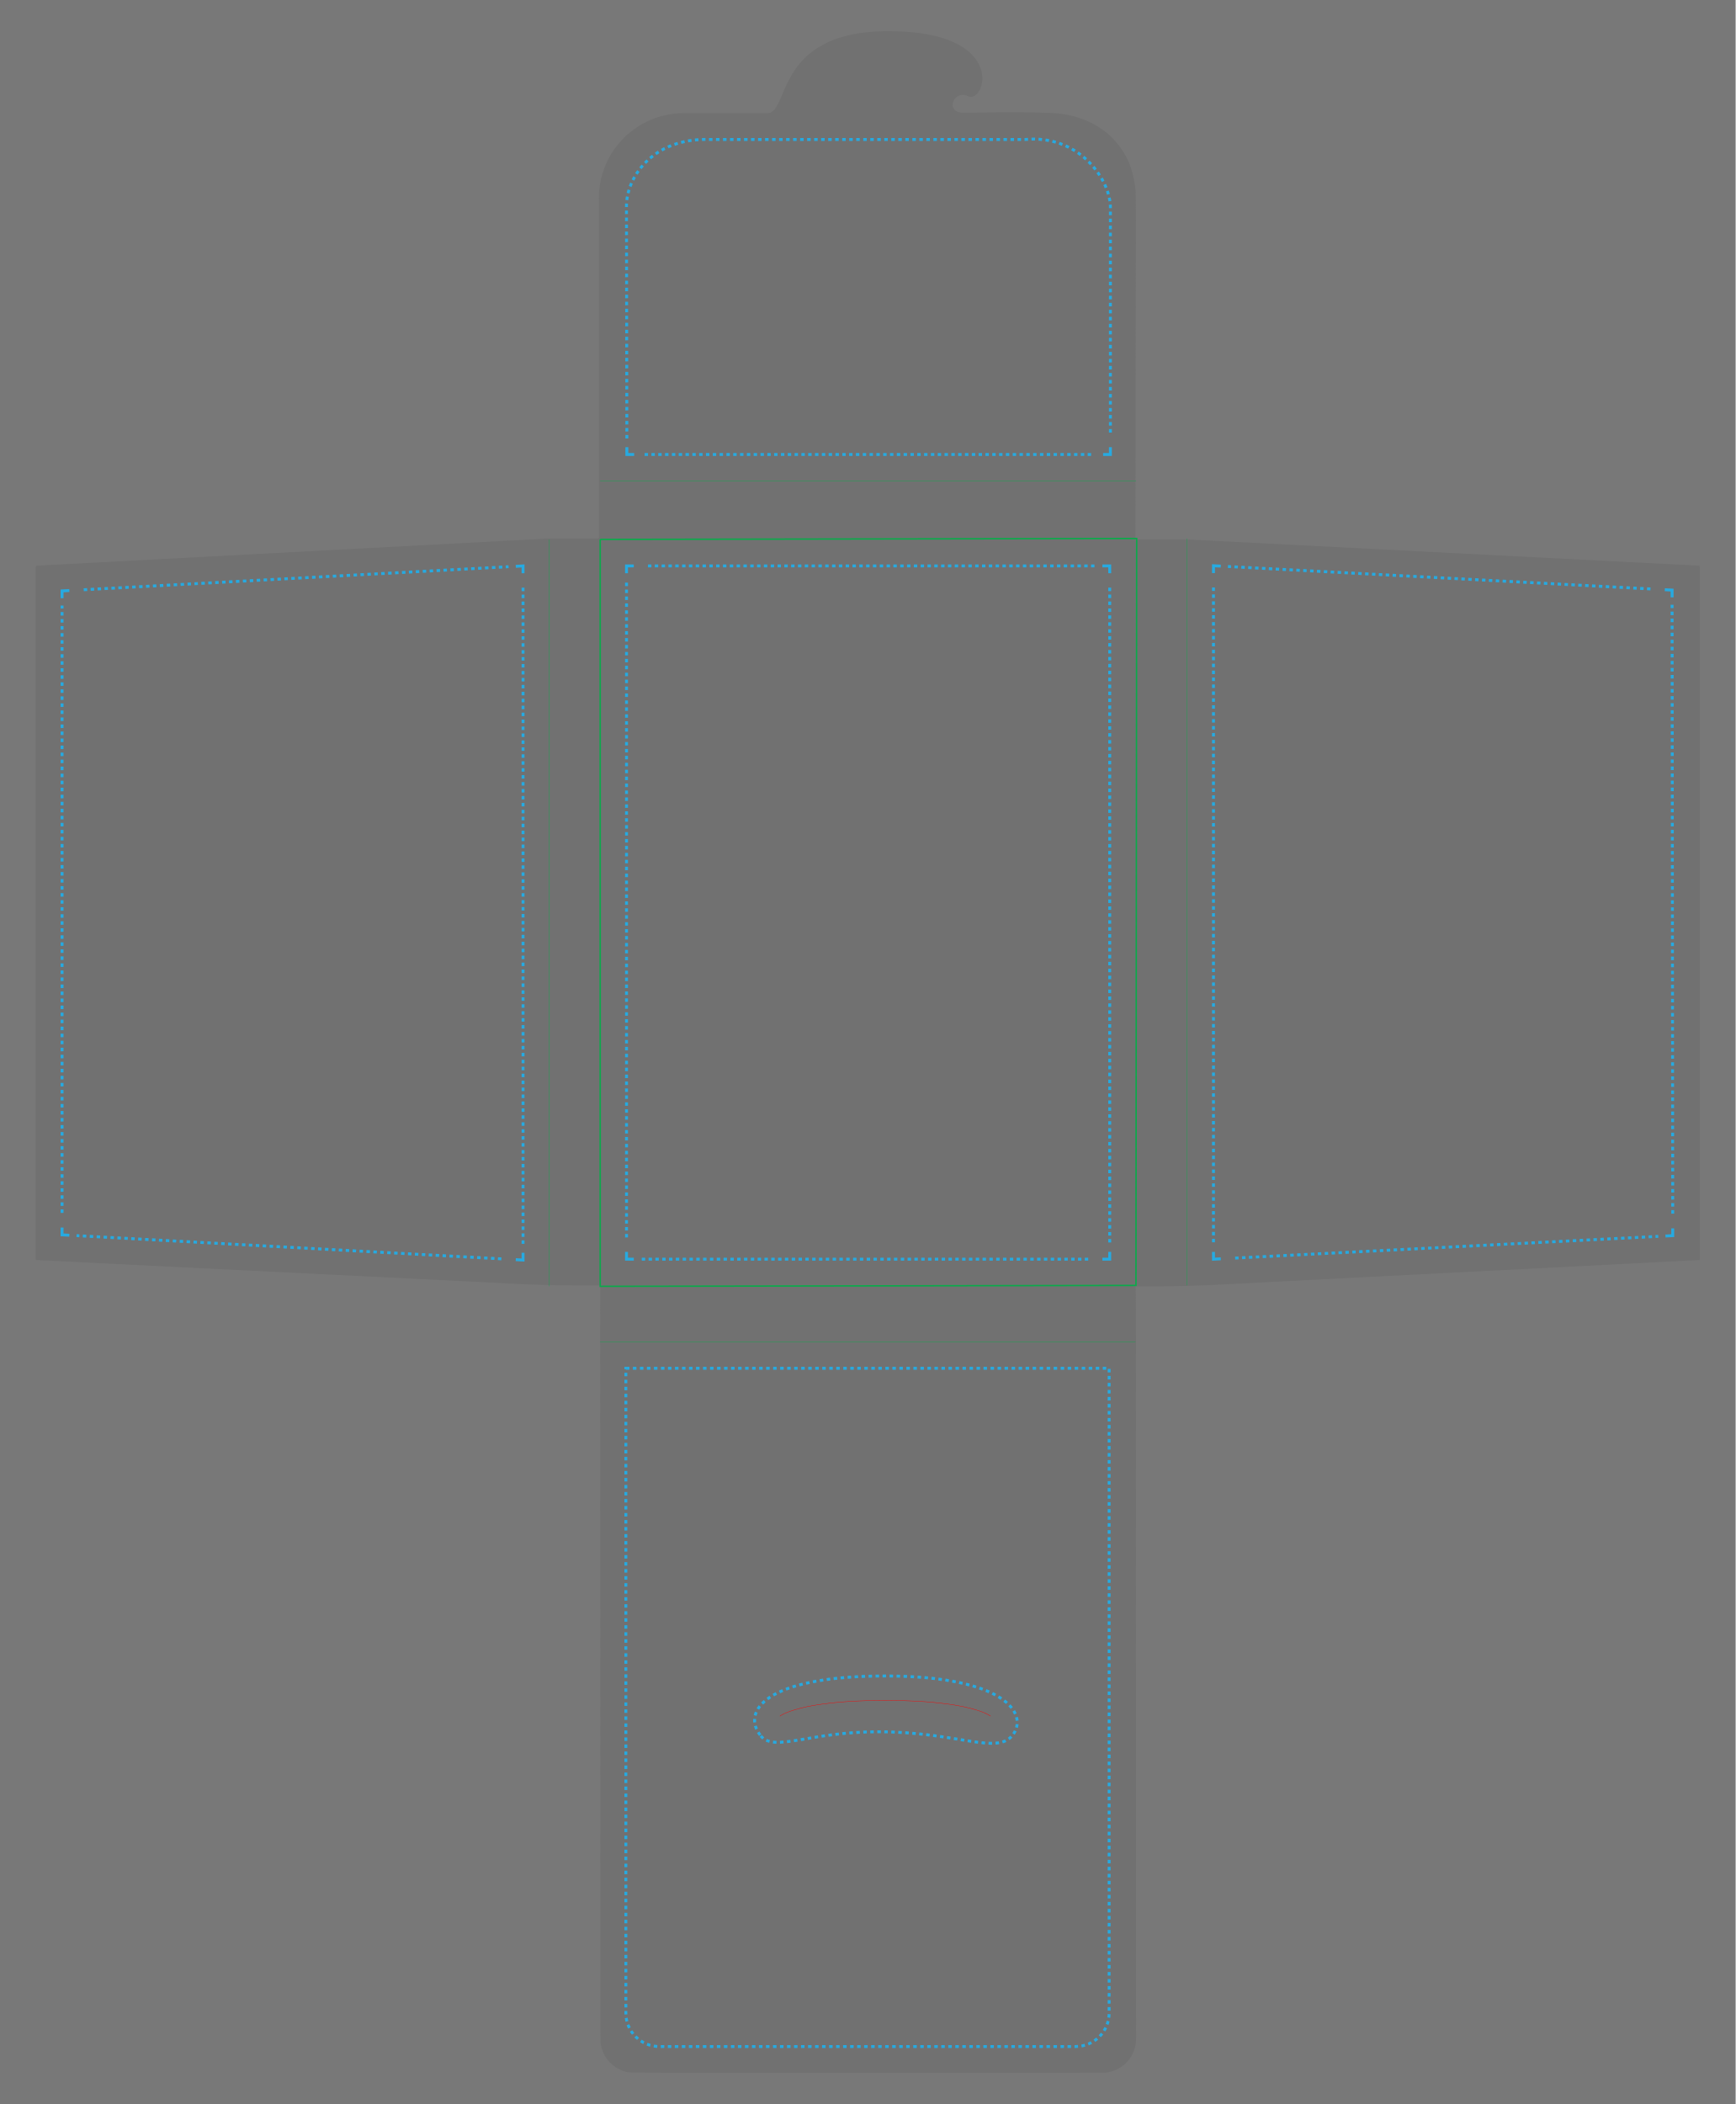
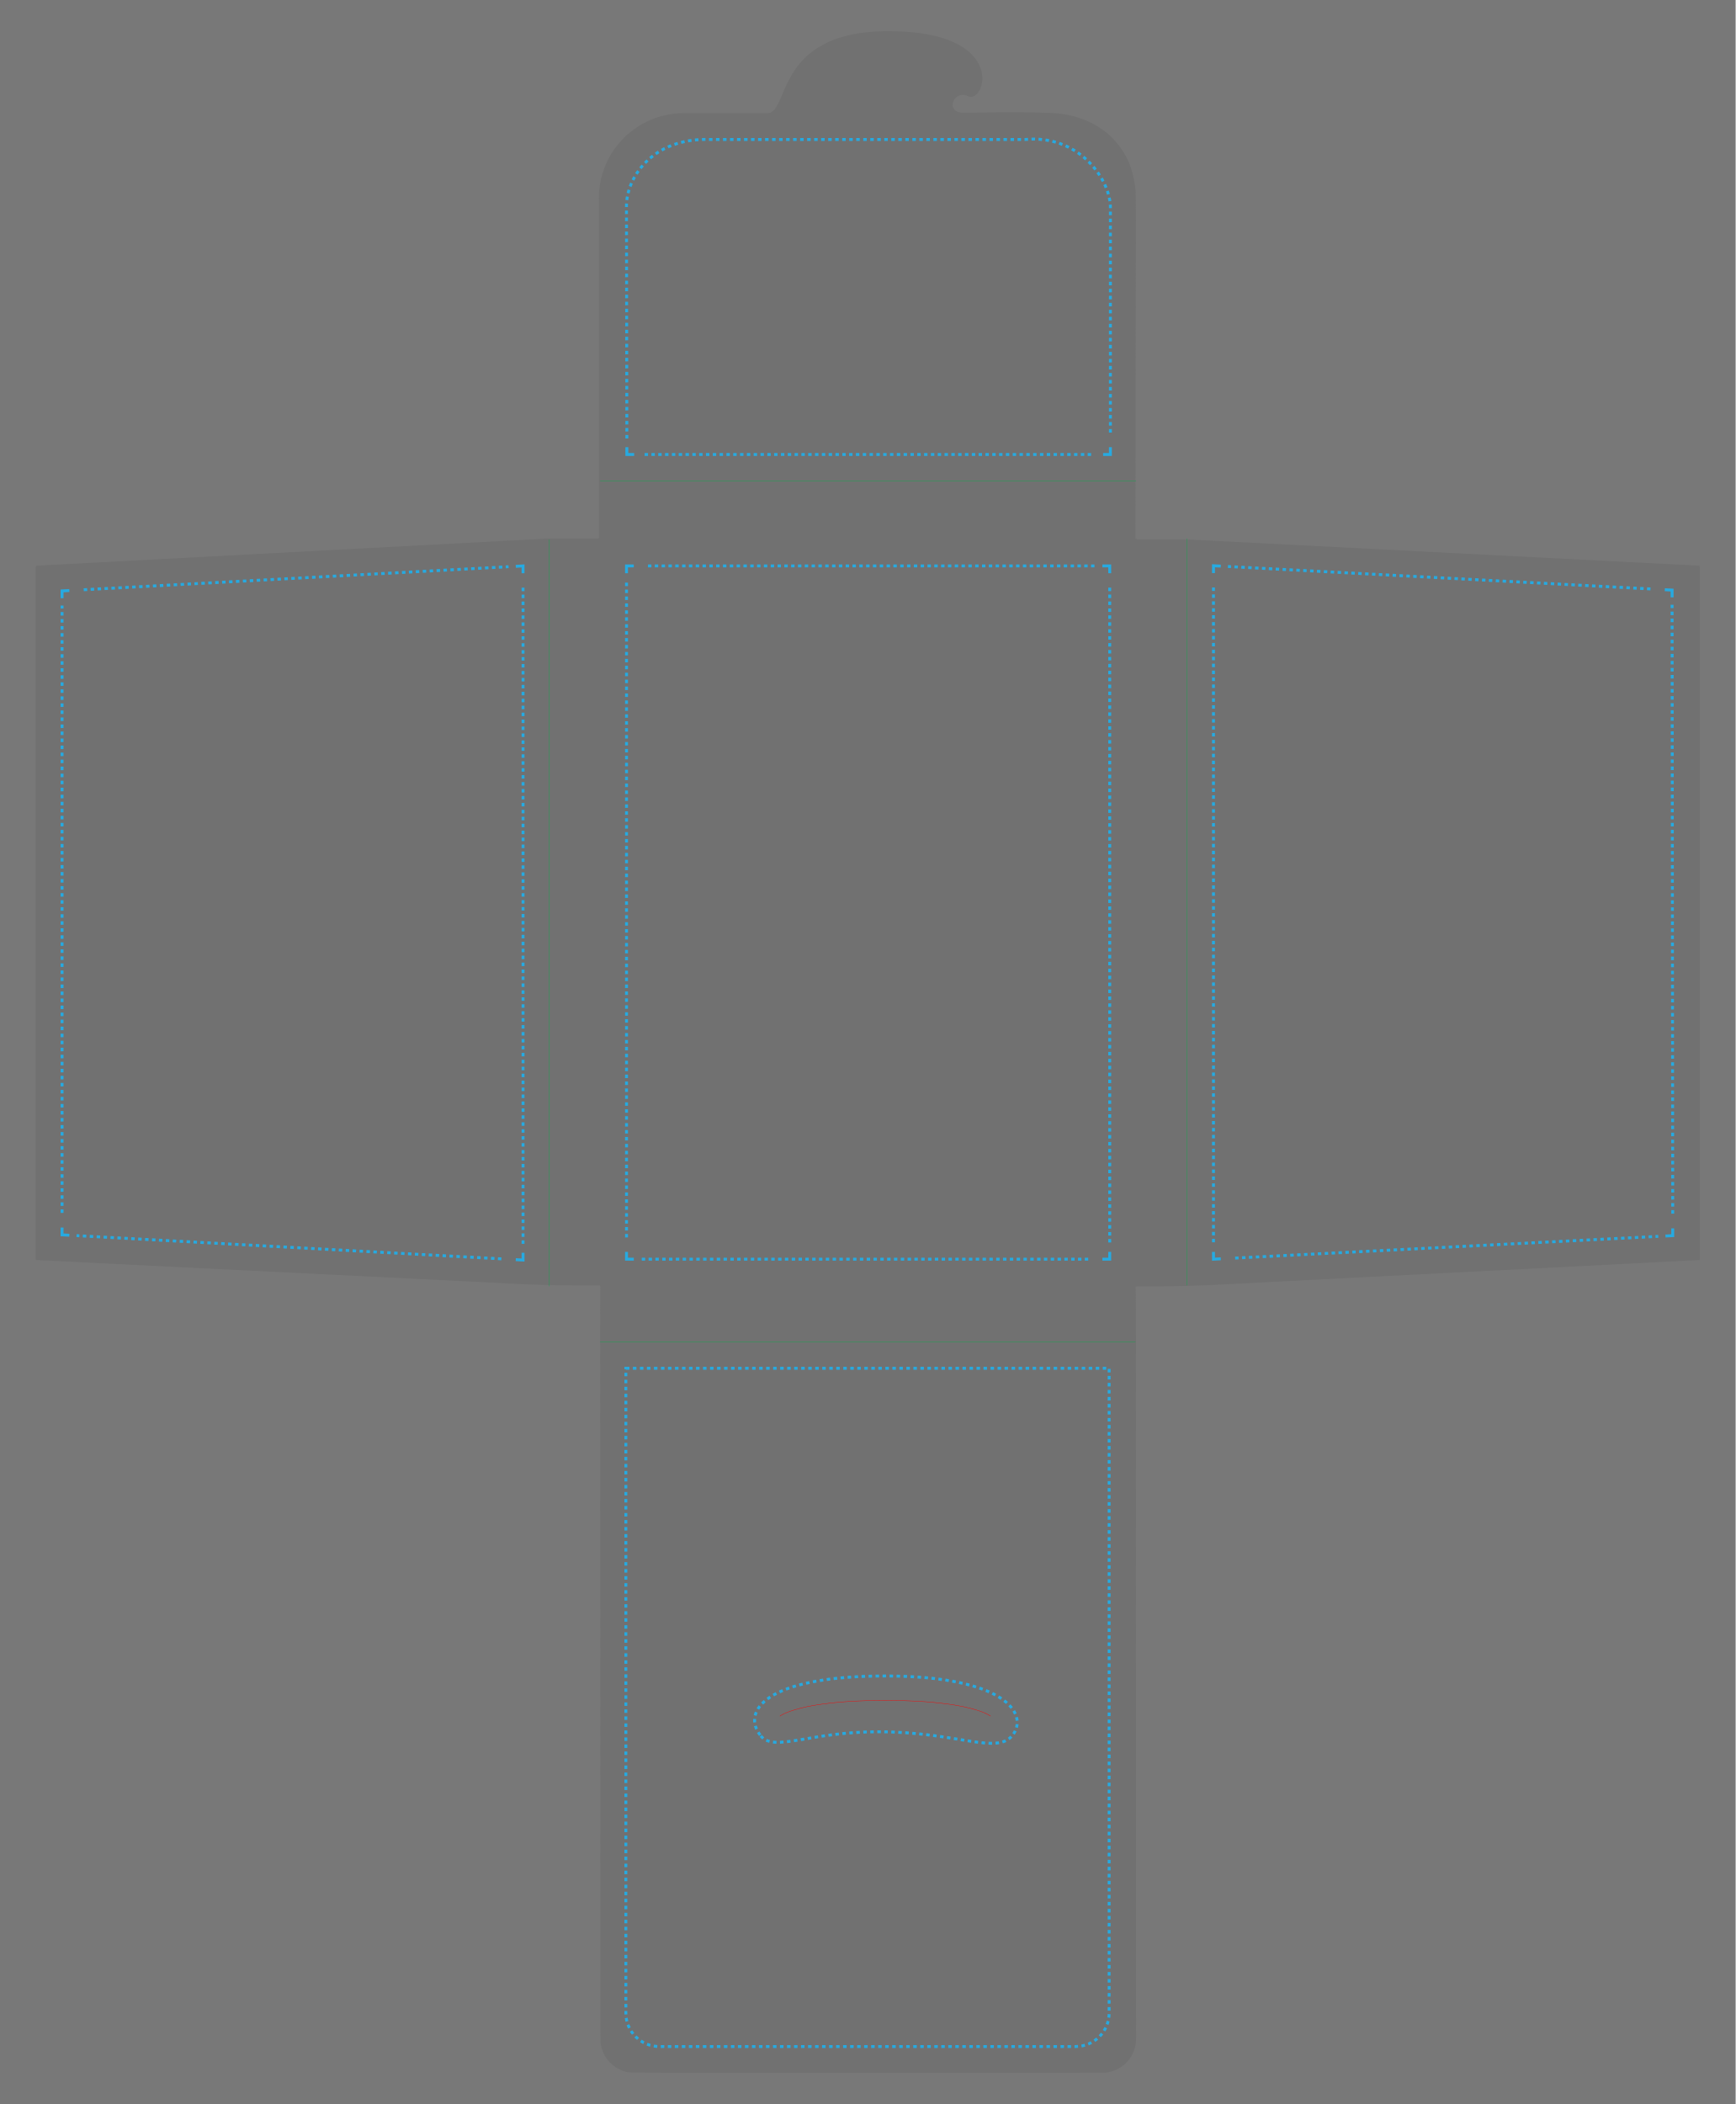
<svg xmlns="http://www.w3.org/2000/svg" id="Layer_1" viewBox="0 0 2475 3000" width="2475" height="3000" version="1.1">
  <defs id="defs180">
    <defs id="defs1">
      <style id="style1">.cls-1,.cls-2,.cls-3,.cls-4,.cls-5,.cls-6,.cls-7,.cls-8,.cls-9,.cls-10,.cls-11,.cls-12,.cls-13,.cls-14,.cls-15,.cls-16,.cls-17,.cls-18,.cls-19,.cls-20,.cls-21,.cls-22,.cls-23{fill:none;}.cls-2{stroke-dasharray:4.86 4.86;}.cls-2,.cls-3,.cls-4,.cls-5,.cls-6,.cls-7,.cls-8,.cls-9,.cls-11,.cls-13,.cls-14,.cls-15,.cls-16,.cls-17,.cls-18,.cls-19,.cls-20,.cls-22,.cls-23{stroke-miterlimit:10;}.cls-2,.cls-3,.cls-5,.cls-6,.cls-7,.cls-8,.cls-9,.cls-11,.cls-13,.cls-14,.cls-17,.cls-18,.cls-19,.cls-22{stroke:#26aae1;}.cls-3{stroke-dasharray:4.86 4.86;}.cls-24{opacity:.5;}.cls-24,.cls-25,.cls-26,.cls-27,.cls-28,.cls-29,.cls-30,.cls-31,.cls-32,.cls-33,.cls-34,.cls-35,.cls-36,.cls-37,.cls-38,.cls-39,.cls-40,.cls-41,.cls-42,.cls-43,.cls-44,.cls-45,.cls-46,.cls-47,.cls-48,.cls-49,.cls-50{isolation:isolate;}.cls-51,.cls-52,.cls-53,.cls-54{fill-rule:evenodd;}.cls-51,.cls-55{fill:#fff;}.cls-25{letter-spacing:-.04em;}.cls-25,.cls-26,.cls-27,.cls-28,.cls-29,.cls-30,.cls-31,.cls-32,.cls-33,.cls-34,.cls-35,.cls-36,.cls-37,.cls-38,.cls-39,.cls-40,.cls-42,.cls-43,.cls-44,.cls-45,.cls-46,.cls-47,.cls-48,.cls-49,.cls-50{font-family:Arial-BoldMT, Arial;font-weight:700;}.cls-25,.cls-26,.cls-28,.cls-29,.cls-30,.cls-42,.cls-43{font-size:9px;}.cls-25,.cls-26,.cls-29{fill:#2ba4dd;}.cls-26{letter-spacing:-.04em;}.cls-27,.cls-32,.cls-33,.cls-34,.cls-35,.cls-36,.cls-37,.cls-38,.cls-39,.cls-40,.cls-56,.cls-44,.cls-45,.cls-46,.cls-47,.cls-48,.cls-49{fill:#231f20;}.cls-27,.cls-46{font-size:14.83px;}.cls-4,.cls-16{stroke:red;}.cls-4,.cls-23{stroke-width:.5px;}.cls-28{fill:#eb222a;}.cls-5{stroke-dasharray:5 5;}.cls-6{stroke-dasharray:5.01 5.01;}.cls-7{stroke-dasharray:4.92 4.92;}.cls-8{stroke-dasharray:4.99 4.99;}.cls-9{stroke-dasharray:5.02 5.02;}.cls-30{letter-spacing:-.02em;}.cls-30,.cls-42{fill:#919396;}.cls-10,.cls-12,.cls-15,.cls-20,.cls-21{stroke-width:2px;}.cls-10,.cls-21{stroke:#2ba4dd;}.cls-31,.cls-35,.cls-37,.cls-44,.cls-50{font-size:12.75px;}.cls-31,.cls-50{fill:#020202;}.cls-32{letter-spacing:-.02em;}.cls-32,.cls-33,.cls-38,.cls-39,.cls-45,.cls-47,.cls-48{font-size:12.35px;}.cls-33{letter-spacing:-.03em;}.cls-34{letter-spacing:.01em;}.cls-34,.cls-36,.cls-40,.cls-49{font-size:10px;}.cls-35{letter-spacing:-.04em;}.cls-37{letter-spacing:-.02em;}.cls-38{letter-spacing:-.03em;}.cls-39{letter-spacing:-.03em;}.cls-12{stroke:#ec2224;}.cls-13{stroke-dasharray:4.95 4.95;}.cls-14{stroke-dasharray:4.91 4.91;}.cls-52{fill:#b7d333;}.cls-40{letter-spacing:.05em;}.cls-57{fill:#d0d1d2;}.cls-15{stroke:#0ea94b;}.cls-43{fill:#0baa4b;}.cls-56{font-family:Arial-Black, 'Arial Black';font-size:30px;font-weight:800;}.cls-17{stroke-dasharray:4.94 4.94;}.cls-45{letter-spacing:.03em;}.cls-46{letter-spacing:-.03em;}.cls-48{letter-spacing:.02em;}.cls-18{stroke-dasharray:4.94 4.94;}.cls-19{stroke-dasharray:4.94 4.94;}.cls-49{letter-spacing:0em;}.cls-50{letter-spacing:-.03em;}.cls-20{stroke:#929395;}.cls-21{stroke-dasharray:4.99 4.99;}.cls-58{letter-spacing:-.04em;}.cls-59,.cls-54{fill:#4e494b;}.cls-22{stroke-dasharray:5;}.cls-23{stroke:#0baa4b;}</style>
    </defs>
  </defs>
  <path class="cls-24" d="M -9.9000001e-6,-1.2e-5 V 3000 H 2475 V -1.2e-5 Z" id="path1" style="stroke-width:4.167" />
  <path class="cls-16" d="M 782.042,767.833 53.167,806.5 c -1.25,0.083 -2.208,1.083 -2.208,2.333 V 1795.5 c 0,0.625 0.5,1.167 1.125,1.208 L 740.375,1830.792 c 22.875,1.125 58.333,2.083 78.792,2.083 h 36.917 c 0,0 -0.25,18.75 -0.25,41.667 l 0.333,991.083 c 0,22.917 0.167,44.458 0.333,47.875 l 0.583,2.958 c 3.417,17.417 16.042,31.542 33,36.875 l 4.583,1.417 c 5.458,0.417 28.667,0.75 51.583,0.75 H 1530 c 22.917,0 43.25,-0.042 45.208,-0.083 l 1.708,-0.167 c 21.167,-2.292 38.375,-18.208 42.25,-39.167 l 0.542,-2.875 c 0.167,-3.292 0.292,-5.625 0.333,-5.208 0.042,0.417 0,-18 0,-40.917 L 1619.875,1875.75 c 0,-22.917 -0.208,-41.667 -0.417,-41.667 h 35.833 c 19.917,0 54.958,-0.958 77.875,-2.125 l 689.667,-35.292 c 0.625,0 1.125,-0.542 1.125,-1.208 V 807.75 c 0,-0.625 -0.5,-1.167 -1.125,-1.208 l -689.667,-35.333 -41.583,-2.125 h -72.5 c 0,0 0,-18.75 0.083,-41.667 l 0.708,-400.708 c 0,-22.917 -0.125,-47.167 -0.375,-53.917 l -0.667,-5.708 c -0.625,-5.5 -1.583,-10.917 -2.875,-16.292 -4.583,-20.458 -14.917,-39.25 -29.708,-54.125 -23.583,-23.458 -55.458,-33.5 -81.667,-35.25 -29.667,-2 -88.375,-1.167 -88.375,-1.167 -22.917,0.333 -43.25,0.5 -45.208,0.417 l -1.5,-0.25 c -1.333,-0.25 -2.667,-0.583 -3.917,-1.083 -3.792,-1.292 -6.5,-4.625 -7.042,-8.583 -0.458,-8.042 5.667,-14.958 13.708,-15.458 2.792,-0.167 5.583,0.458 8,1.833 24.958,12.292 59.167,-92.583 -113.25,-92.708 -84.333,-0.042 -119.042,31.083 -137.292,61.208 -12.958,21.375 -17.625,42.25 -25.875,51.167 -1.292,1.417 -2.833,2.583 -4.542,3.417 l -1.625,0.75 c -2.042,0.167 -3.708,0.292 -3.708,0.333 h -0.875 c -0.5,0 -19.625,0.042 -42.542,0.042 H 975.167 C 908.25,161.333 854,215.583 854,282.542 v 483.958 c 0,0.75 -0.625,1.333 -1.333,1.333 H 782" id="clipping" style="stroke-width:4.167;stroke:none;fill:#717171;fill-opacity:1" />
+   <rect style="fill:#717171;stroke-width:8.277;stroke-linejoin:round;stroke-dashoffset:318.954;paint-order:markers stroke fill;fill-opacity:1" id="actualSize" width="765.042" height="1066.292" x="855.917" y="767.833" />
  <line class="cls-23" x1="783.417" y1="1834.125" x2="783.417" y2="769.125" id="line1" />
-   <polyline class="cls-23" points="205.42 184.59 389.03 184.28 388.78 439.88 205.42 440.19 205.42 184.59" id="polyline1" transform="matrix(4.166667,0,0,4.166667,-9.9000001e-6,-1.2e-5)" />
  <line class="cls-23" x1="1619.208" y1="1913.5" x2="855.792" y2="1913.5" id="line2" />
  <line class="cls-23" x1="1692.958" y1="1832.833" x2="1692.958" y2="767.833" id="line3" />
  <line class="cls-23" x1="855.875" y1="685.542" x2="1620" y2="685.542" id="line4" />
  <polyline class="cls-11" points="377.3 193.66 379.8 193.66 379.8 196.16" id="polyline4" transform="matrix(4.166667,0,0,4.166667,-9.9000001e-6,-1.2e-5)" />
  <line class="cls-19" x1="1582.5" y1="837.917" x2="1582.5" y2="1774.708" id="line5" style="stroke-width:4.167" />
  <polyline class="cls-11" points="379.8 428.4 379.8 430.9 377.3 430.9" id="polyline5" transform="matrix(4.166667,0,0,4.166667,-9.9000001e-6,-1.2e-5)" />
  <line class="cls-3" x1="1551.833" y1="1795.417" x2="913.958" y2="1795.417" id="line6" style="stroke-width:4.167" />
  <polyline class="cls-11" points="216.92 430.9 214.42 430.9 214.42 428.4" id="polyline6" transform="matrix(4.166667,0,0,4.166667,-9.9000001e-6,-1.2e-5)" />
  <line class="cls-19" x1="893.417" y1="1764.417" x2="893.417" y2="827.625" id="line7" style="stroke-width:4.167" />
  <polyline class="cls-11" points="214.42 196.16 214.42 193.66 216.92 193.66" id="polyline7" transform="matrix(4.166667,0,0,4.166667,-9.9000001e-6,-1.2e-5)" />
  <line class="cls-3" x1="924.083" y1="806.917" x2="1561.958" y2="806.917" id="line8" style="stroke-width:4.167" />
  <polyline class="cls-11" points="176.52 193.8 179.01 193.66 179.01 196.16" id="polyline8" transform="matrix(4.166667,0,0,4.166667,-9.9000001e-6,-1.2e-5)" />
  <line class="cls-13" x1="745.875" y1="837.958" x2="745.875" y2="1775.917" id="line9" style="stroke-width:4.167" />
  <polyline class="cls-11" points="179.01 428.69 179.01 431.19 176.52 431.06" id="polyline9" transform="matrix(4.166667,0,0,4.166667,-9.9000001e-6,-1.2e-5)" />
  <line class="cls-18" x1="714.958" y1="1794.958" x2="109.125" y2="1761.833" id="line10" style="stroke-width:4.167" />
  <polyline class="cls-11" points="23.73 422.71 21.24 422.57 21.24 420.07" id="polyline10" transform="matrix(4.166667,0,0,4.166667,-9.9000001e-6,-1.2e-5)" />
  <line class="cls-6" x1="88.5" y1="1729.417" x2="88.5" y2="863.417" id="line11" style="stroke-width:4.167" />
  <polyline class="cls-11" points="21.24 204.71 21.24 202.21 23.73 202.08" id="polyline11" transform="matrix(4.166667,0,0,4.166667,-9.9000001e-6,-1.2e-5)" />
  <line class="cls-18" x1="119.417" y1="840.875" x2="725.208" y2="808.042" id="line12" style="stroke-width:4.167" />
  <polyline class="cls-11" points="417.81 193.73 415.31 193.6 415.31 196.1" id="polyline12" transform="matrix(4.166667,0,0,4.166667,-9.9000001e-6,-1.2e-5)" />
  <line class="cls-17" x1="1730.458" y1="837.667" x2="1730.458" y2="1774.708" id="line13" style="stroke-width:4.167" />
  <polyline class="cls-11" points="415.31 428.4 415.31 430.9 417.81 430.77" id="polyline13" transform="matrix(4.166667,0,0,4.166667,-9.9000001e-6,-1.2e-5)" />
  <line class="cls-7" x1="1761.333" y1="1793.833" x2="2364.75" y2="1762.875" id="line14" style="stroke-width:4.167" />
  <polyline class="cls-11" points="570 422.97 572.49 422.84 572.49 420.34" id="polyline14" transform="matrix(4.166667,0,0,4.166667,-9.9000001e-6,-1.2e-5)" />
  <line class="cls-9" x1="2385.375" y1="1730.5" x2="2384.459" y2="862.292" id="line15" style="stroke-width:4.167" />
  <polyline class="cls-11" points="572.27 204.43 572.27 201.93 569.77 201.8" id="polyline15" transform="matrix(4.166667,0,0,4.166667,-9.9000001e-6,-1.2e-5)" />
  <line class="cls-14" x1="2353.625" y1="839.75" x2="1751.083" y2="807.75" id="line16" style="stroke-width:4.167" />
  <polyline class="cls-11" points="214.54 153.03 214.54 155.53 217.04 155.53" id="polyline16" transform="matrix(4.166667,0,0,4.166667,-9.9000001e-6,-1.2e-5)" />
  <line class="cls-2" x1="919.25" y1="648.042" x2="1557.542" y2="648.042" id="line17" style="stroke-width:4.167" />
  <polyline class="cls-11" points="377.53 155.53 380.03 155.53 380.03 153.03" id="polyline17" transform="matrix(4.166667,0,0,4.166667,-9.9000001e-6,-1.2e-5)" />
  <path class="cls-5" d="M 1583.458,616.792 V 293.5 c -2.083,-41.042 -46.875,-101.708 -121.417,-94.625 h -450.25 c -82.375,-2.542 -119.25,55.667 -118.417,96.125 l 0.542,332.208" id="path17" style="stroke-width:4.167" />
  <path class="cls-8" d="m 1084.958,2475.208 c 19.25,23.542 68.208,-5.958 167.458,-5.958 112.042,0 169.167,33.458 191.5,4.958 23.708,-30.292 -10.958,-84.5 -181.708,-84.5 -170.75,0 -205.75,50.625 -177.25,85.458 z" id="path18" style="stroke-width:4.167" />
  <path class="cls-22" d="m 892.542,1951 h 689.125 v 919.292 c 0,26.375 -21.375,47.75 -47.75,47.75 H 940.25 c -26.375,0 -47.75,-21.375 -47.75,-47.75 V 1951 v 0 z" id="path19" style="stroke-width:4.167" />
  <path id="Curved_slice" class="cls-4" d="m 1112.125,2446.958 c 0,0 27.292,-22.458 150.25,-22.458 122.958,0 150.25,22.458 150.25,22.458" />
  <g class="cls-41" id="g20" transform="matrix(4.166667,0,0,4.166667,-9.9000001e-6,-1.2e-5)" />
  <g id="This_board_folds._It_will_be_folded_along_this_line_which_will_crinkle_to_some_degree_and_cause_di" class="cls-41" transform="matrix(4.166667,0,0,4.166667,-9.9000001e-6,-1.2e-5)" />
  <g class="cls-41" id="g21" transform="matrix(4.166667,0,0,4.166667,-9.9000001e-6,-1.2e-5)" />
  <g id="Safe_Zone_DO_NOT_place_ANY_important_text_images_beyond_this_dotted_line._Anything_past_the_dotted-2" class="cls-41" transform="matrix(4.166667,0,0,4.166667,-9.9000001e-6,-1.2e-5)" />
  <g class="cls-41" id="g22" transform="matrix(4.166667,0,0,4.166667,-9.9000001e-6,-1.2e-5)" />
  <g id="Safe_Zone_DO_NOT_place_ANY_important_text_images_beyond_this_dotted_line._Anything_past_the_dotted-3" class="cls-41" transform="matrix(4.166667,0,0,4.166667,-9.9000001e-6,-1.2e-5)" />
  <g class="cls-41" id="g23" transform="matrix(4.166667,0,0,4.166667,-9.9000001e-6,-1.2e-5)" />
  <g id="Safe_Zone_DO_NOT_place_ANY_important_text_images_beyond_this_dotted_line._Anything_past_the_dotted-4" class="cls-41" transform="matrix(4.166667,0,0,4.166667,-9.9000001e-6,-1.2e-5)" />
  <g class="cls-41" id="g25" transform="matrix(4.166667,0,0,4.166667,-9.9000001e-6,-1.2e-5)" />
</svg>
